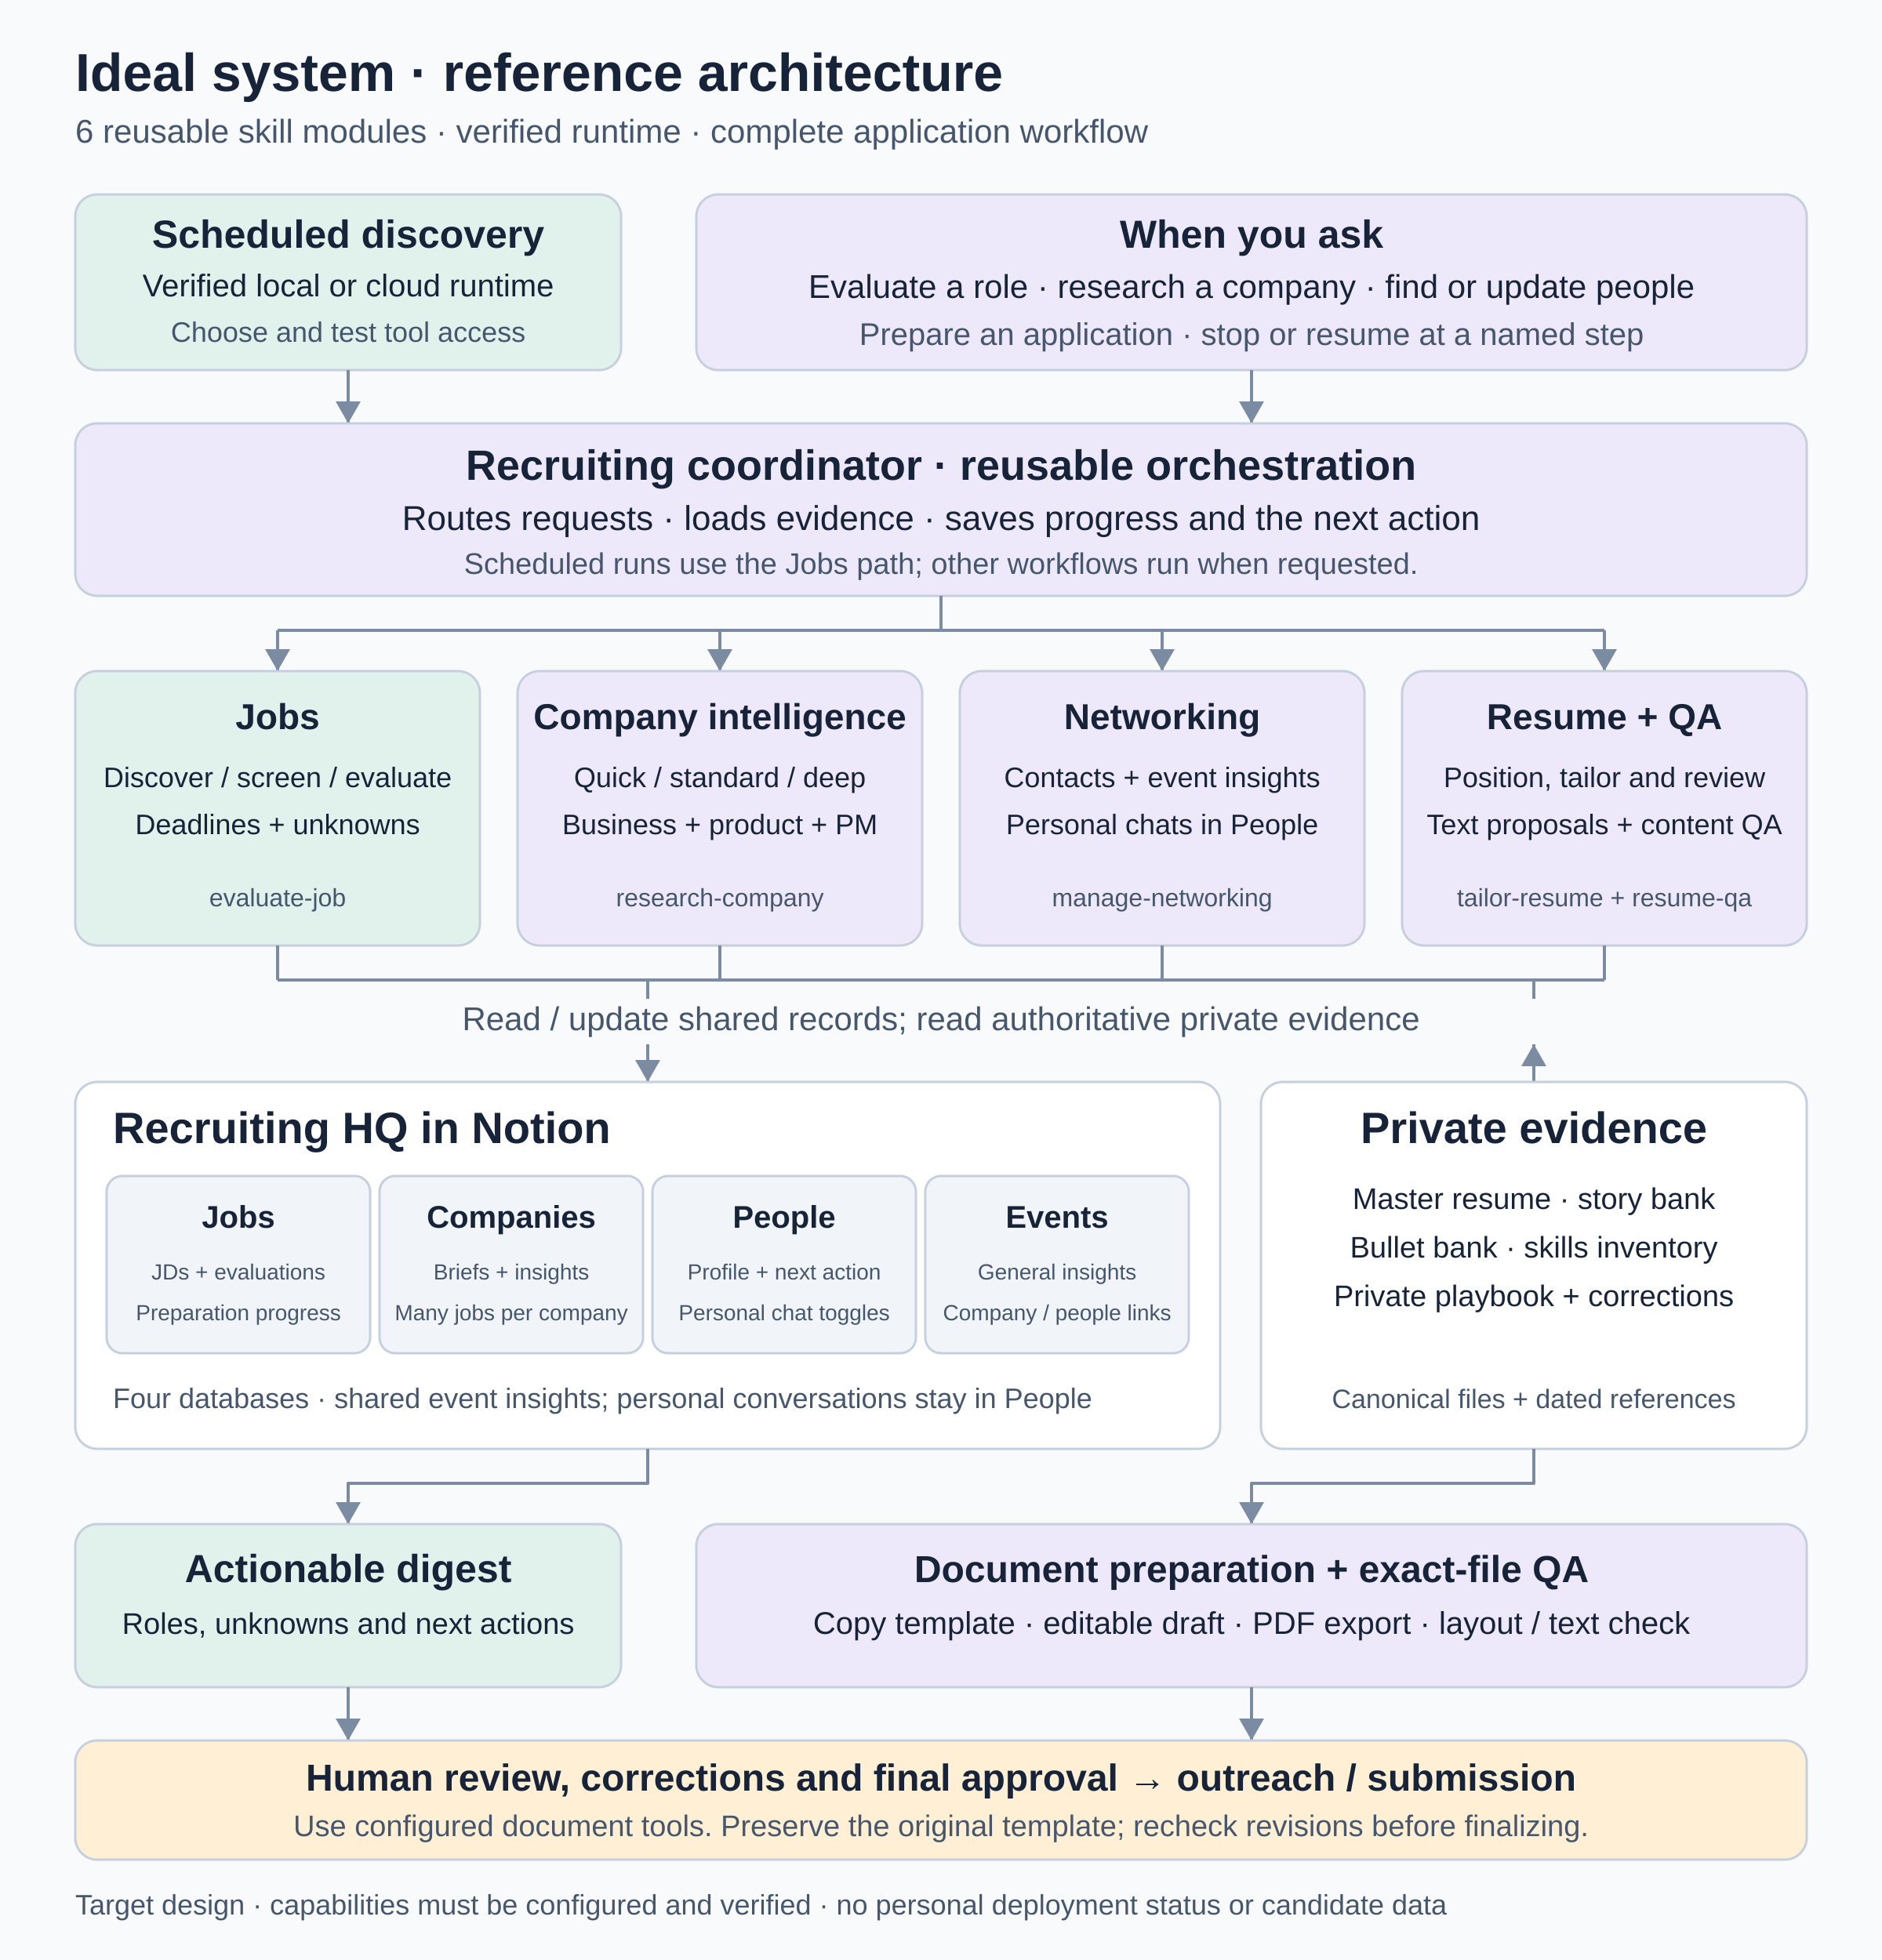
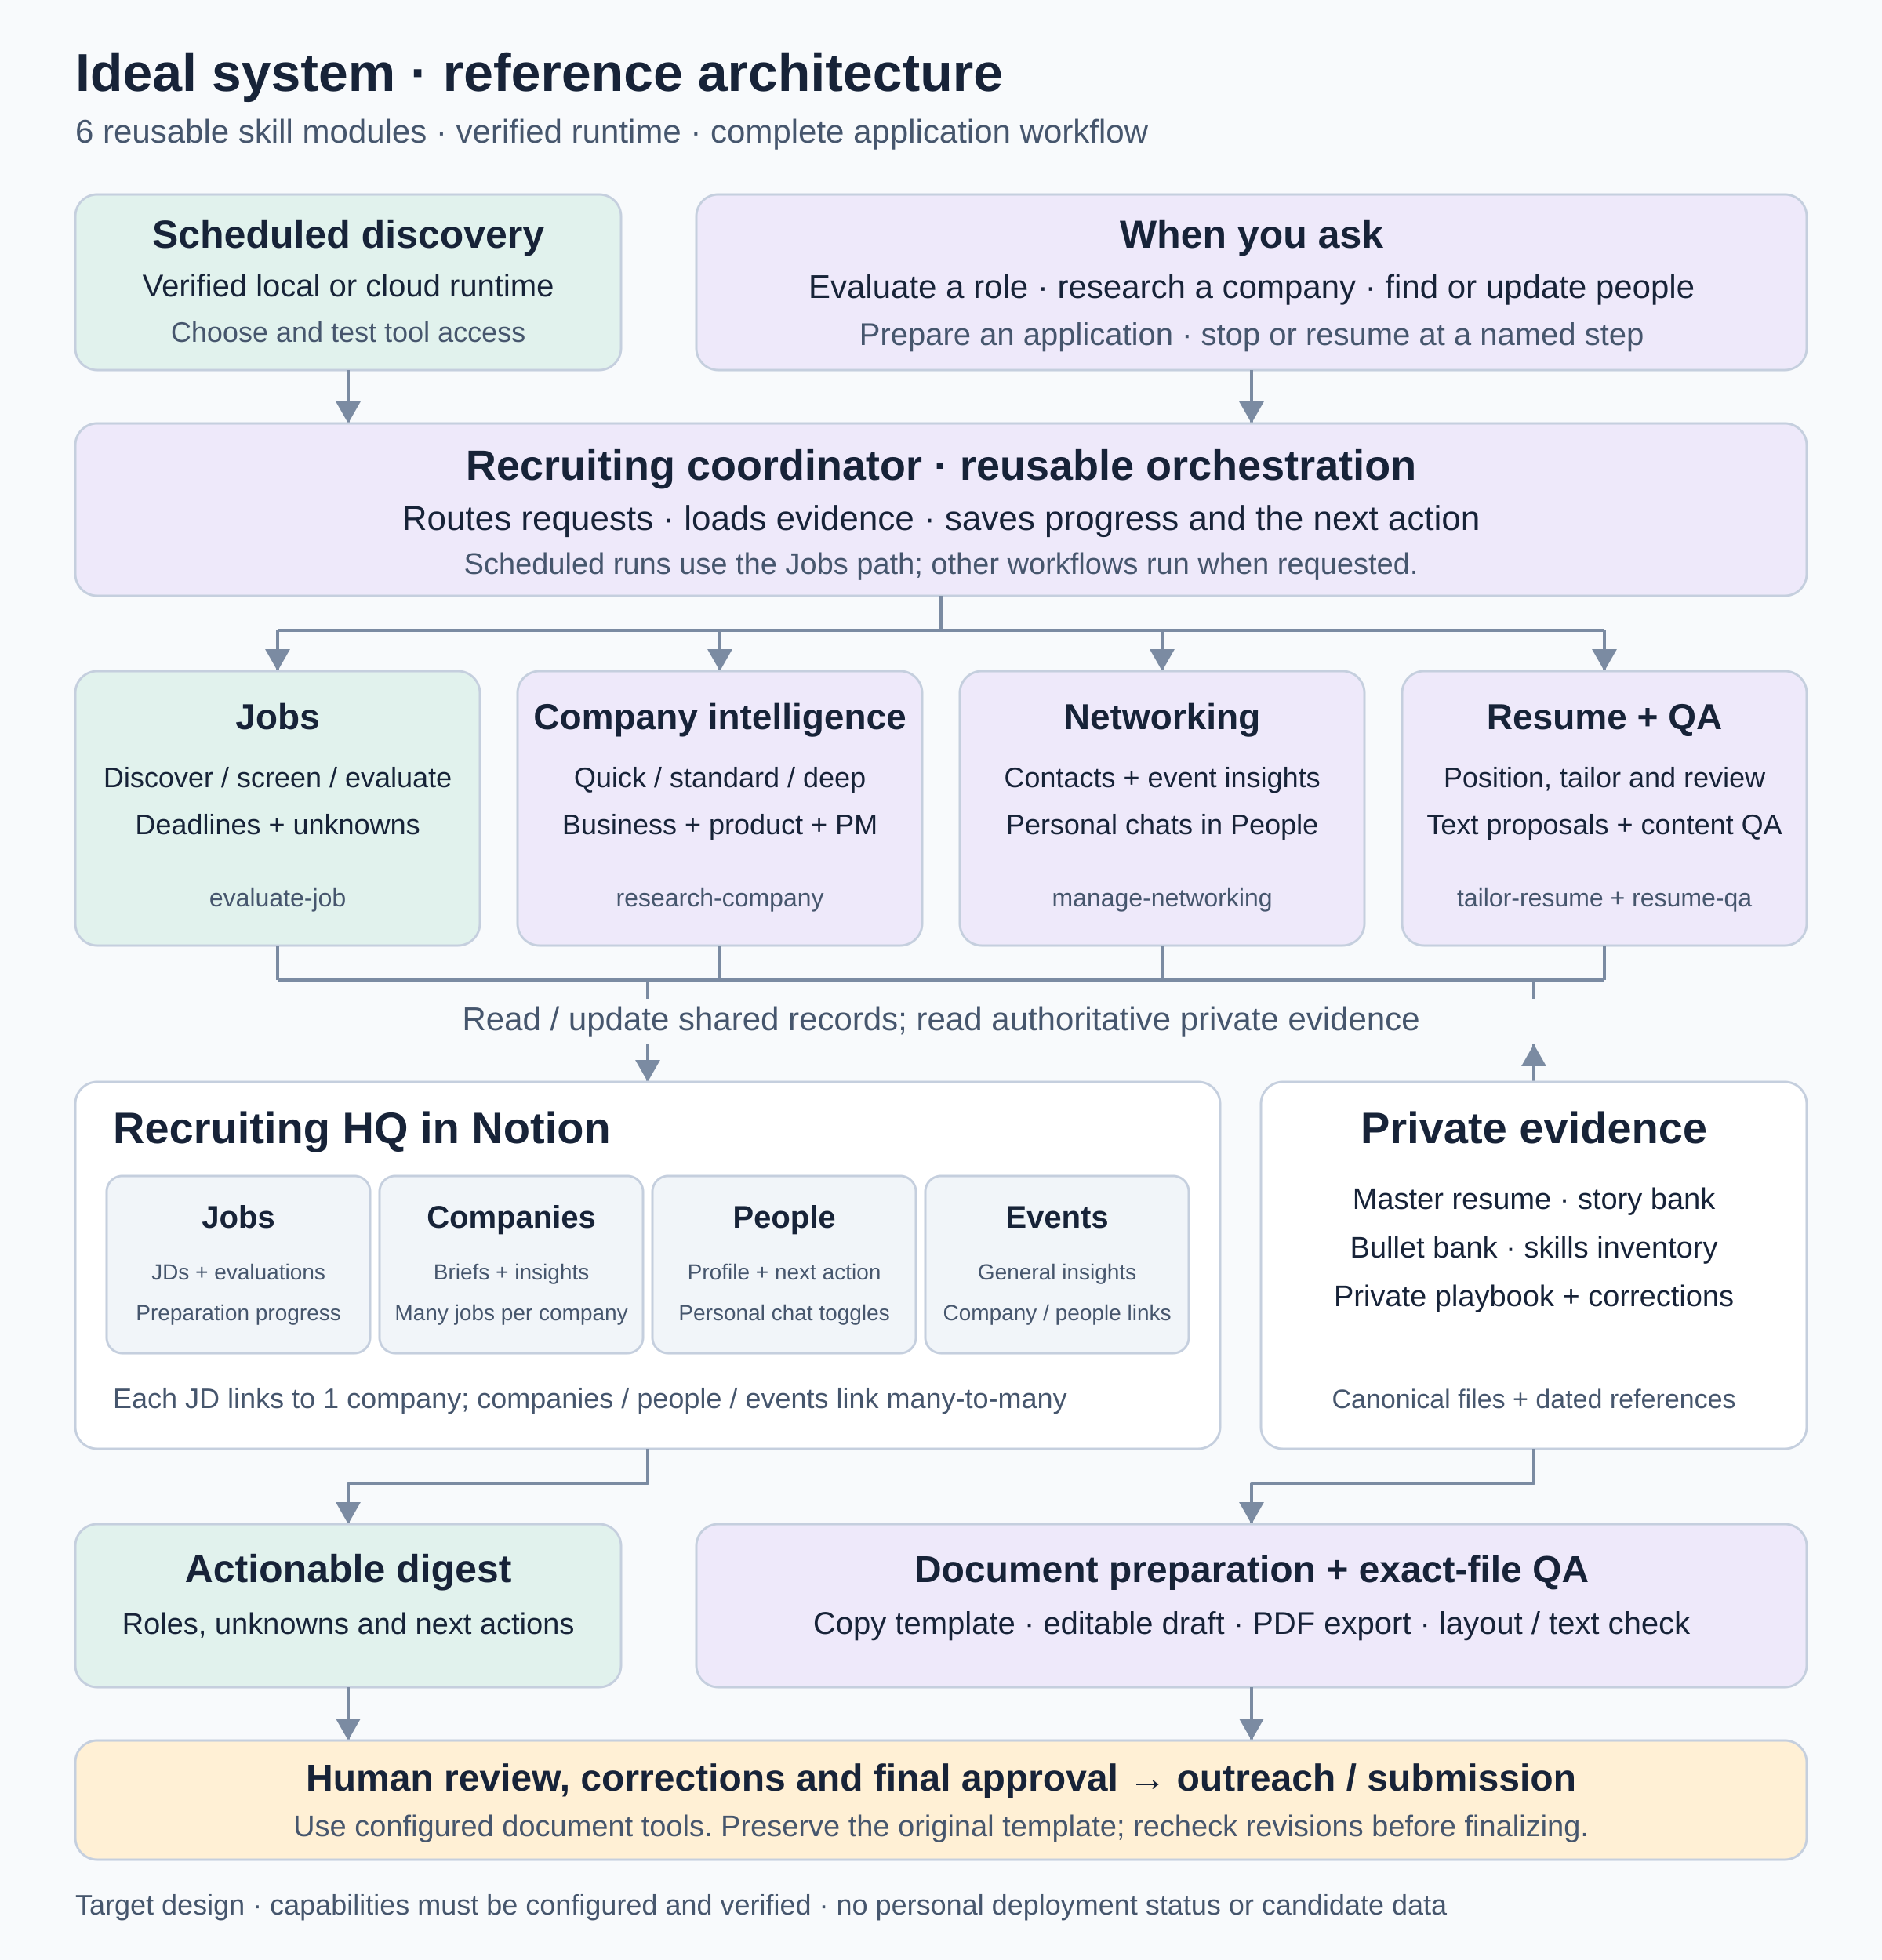
<svg xmlns="http://www.w3.org/2000/svg" width="1200" height="1250" viewBox="0 0 1200 1250" role="img" aria-labelledby="title desc">
  <defs>
    <marker id="arrow" markerWidth="8" markerHeight="8" refX="7" refY="4" orient="auto-start-reverse">
      <path d="M0 0L7 4L0 8" fill="#7b8ba2" />
    </marker>
  </defs>
  <rect x="0" y="0" width="1200" height="1250" rx="0" fill="#f8fafc" stroke="#f8fafc" stroke-width="1.5" />
  <text x="48" y="58" fill="#172338" font-family="Arial, Helvetica, sans-serif" font-size="34" font-weight="600" text-anchor="start">Ideal system · reference architecture</text>
  <text x="48" y="91" fill="#46566d" font-family="Arial, Helvetica, sans-serif" font-size="21" font-weight="400" text-anchor="start">6 reusable skill modules · verified runtime · complete application workflow</text>
  <rect x="48" y="124" width="348" height="112" rx="14" fill="#e1f2ed" stroke="#c5cfde" stroke-width="1.5" />
  <text x="222" y="158" fill="#172338" font-family="Arial, Helvetica, sans-serif" font-size="25" font-weight="600" text-anchor="middle">Scheduled discovery</text>
  <text x="222" y="189" fill="#172338" font-family="Arial, Helvetica, sans-serif" font-size="20" font-weight="400" text-anchor="middle">Verified local or cloud runtime</text>
  <text x="222" y="218" fill="#46566d" font-family="Arial, Helvetica, sans-serif" font-size="18" font-weight="400" text-anchor="middle">Choose and test tool access</text>
  <rect x="444" y="124" width="708" height="112" rx="14" fill="#eee9fa" stroke="#c5cfde" stroke-width="1.5" />
  <text x="798" y="158" fill="#172338" font-family="Arial, Helvetica, sans-serif" font-size="25" font-weight="600" text-anchor="middle">When you ask</text>
  <text x="798" y="190" fill="#172338" font-family="Arial, Helvetica, sans-serif" font-size="21" font-weight="400" text-anchor="middle">Evaluate a role · research a company · find or update people</text>
  <text x="798" y="220" fill="#46566d" font-family="Arial, Helvetica, sans-serif" font-size="20" font-weight="400" text-anchor="middle">Prepare an application · stop or resume at a named step</text>
  <path d="M222 236 L222 270" fill="none" stroke="#7b8ba2" stroke-width="2" stroke-linejoin="round" marker-end="url(#arrow)" />
  <path d="M798 236 L798 270" fill="none" stroke="#7b8ba2" stroke-width="2" stroke-linejoin="round" marker-end="url(#arrow)" />
  <rect x="48" y="270" width="1104" height="110" rx="14" fill="#eee9fa" stroke="#c5cfde" stroke-width="1.5" />
  <text x="600" y="306" fill="#172338" font-family="Arial, Helvetica, sans-serif" font-size="27" font-weight="600" text-anchor="middle">Recruiting coordinator · reusable orchestration</text>
  <text x="600" y="338" fill="#172338" font-family="Arial, Helvetica, sans-serif" font-size="22" font-weight="400" text-anchor="middle">Routes requests · loads evidence · saves progress and the next action</text>
  <text x="600" y="366" fill="#46566d" font-family="Arial, Helvetica, sans-serif" font-size="19" font-weight="400" text-anchor="middle">Scheduled runs use the Jobs path; other workflows run when requested.</text>
  <path d="M600 380 L600 402" fill="none" stroke="#7b8ba2" stroke-width="2" stroke-linejoin="round" />
  <path d="M177 402 L1023 402" fill="none" stroke="#7b8ba2" stroke-width="2" stroke-linejoin="round" />
  <path d="M177 402 L177 428" fill="none" stroke="#7b8ba2" stroke-width="2" stroke-linejoin="round" marker-end="url(#arrow)" />
  <path d="M459 402 L459 428" fill="none" stroke="#7b8ba2" stroke-width="2" stroke-linejoin="round" marker-end="url(#arrow)" />
  <path d="M741 402 L741 428" fill="none" stroke="#7b8ba2" stroke-width="2" stroke-linejoin="round" marker-end="url(#arrow)" />
  <path d="M1023 402 L1023 428" fill="none" stroke="#7b8ba2" stroke-width="2" stroke-linejoin="round" marker-end="url(#arrow)" />
  <rect x="48" y="428" width="258" height="175" rx="14" fill="#e1f2ed" stroke="#c5cfde" stroke-width="1.5" />
  <text x="177" y="465" fill="#172338" font-family="Arial, Helvetica, sans-serif" font-size="23" font-weight="600" text-anchor="middle">Jobs</text>
  <text x="177" y="502" fill="#172338" font-family="Arial, Helvetica, sans-serif" font-size="18" font-weight="400" text-anchor="middle">Discover / screen / evaluate</text>
  <text x="177" y="532" fill="#172338" font-family="Arial, Helvetica, sans-serif" font-size="18" font-weight="400" text-anchor="middle">Deadlines + unknowns</text>
  <text x="177" y="578" fill="#46566d" font-family="Arial, Helvetica, sans-serif" font-size="16" font-weight="400" text-anchor="middle">evaluate-job</text>
  <path d="M177 603 L177 625" fill="none" stroke="#7b8ba2" stroke-width="2" stroke-linejoin="round" />
  <rect x="330" y="428" width="258" height="175" rx="14" fill="#eee9fa" stroke="#c5cfde" stroke-width="1.5" />
  <text x="459" y="465" fill="#172338" font-family="Arial, Helvetica, sans-serif" font-size="23" font-weight="600" text-anchor="middle">Company intelligence</text>
  <text x="459" y="502" fill="#172338" font-family="Arial, Helvetica, sans-serif" font-size="18" font-weight="400" text-anchor="middle">Quick / standard / deep</text>
  <text x="459" y="532" fill="#172338" font-family="Arial, Helvetica, sans-serif" font-size="18" font-weight="400" text-anchor="middle">Business + product + PM</text>
  <text x="459" y="578" fill="#46566d" font-family="Arial, Helvetica, sans-serif" font-size="16" font-weight="400" text-anchor="middle">research-company</text>
  <path d="M459 603 L459 625" fill="none" stroke="#7b8ba2" stroke-width="2" stroke-linejoin="round" />
  <rect x="612" y="428" width="258" height="175" rx="14" fill="#eee9fa" stroke="#c5cfde" stroke-width="1.5" />
  <text x="741" y="465" fill="#172338" font-family="Arial, Helvetica, sans-serif" font-size="23" font-weight="600" text-anchor="middle">Networking</text>
  <text x="741" y="502" fill="#172338" font-family="Arial, Helvetica, sans-serif" font-size="18" font-weight="400" text-anchor="middle">Contacts + event insights</text>
  <text x="741" y="532" fill="#172338" font-family="Arial, Helvetica, sans-serif" font-size="18" font-weight="400" text-anchor="middle">Personal chats in People</text>
  <text x="741" y="578" fill="#46566d" font-family="Arial, Helvetica, sans-serif" font-size="16" font-weight="400" text-anchor="middle">manage-networking</text>
  <path d="M741 603 L741 625" fill="none" stroke="#7b8ba2" stroke-width="2" stroke-linejoin="round" />
  <rect x="894" y="428" width="258" height="175" rx="14" fill="#eee9fa" stroke="#c5cfde" stroke-width="1.5" />
  <text x="1023" y="465" fill="#172338" font-family="Arial, Helvetica, sans-serif" font-size="23" font-weight="600" text-anchor="middle">Resume + QA</text>
  <text x="1023" y="502" fill="#172338" font-family="Arial, Helvetica, sans-serif" font-size="18" font-weight="400" text-anchor="middle">Position, tailor and review</text>
  <text x="1023" y="532" fill="#172338" font-family="Arial, Helvetica, sans-serif" font-size="18" font-weight="400" text-anchor="middle">Text proposals + content QA</text>
  <text x="1023" y="578" fill="#46566d" font-family="Arial, Helvetica, sans-serif" font-size="16" font-weight="400" text-anchor="middle">tailor-resume + resume-qa</text>
  <path d="M1023 603 L1023 625" fill="none" stroke="#7b8ba2" stroke-width="2" stroke-linejoin="round" />
  <path d="M177 625 L1023 625" fill="none" stroke="#7b8ba2" stroke-width="2" stroke-linejoin="round" />
  <text x="600" y="657" fill="#46566d" font-family="Arial, Helvetica, sans-serif" font-size="21" font-weight="400" text-anchor="middle">Read / update shared records; read authoritative private evidence</text>
  <path d="M413 625 L413 637" fill="none" stroke="#7b8ba2" stroke-width="2" stroke-linejoin="round" />
  <path d="M413 666 L413 690" fill="none" stroke="#7b8ba2" stroke-width="2" stroke-linejoin="round" marker-end="url(#arrow)" />
  <path d="M978 625 L978 637" fill="none" stroke="#7b8ba2" stroke-width="2" stroke-linejoin="round" />
  <path d="M978 690 L978 666" fill="none" stroke="#7b8ba2" stroke-width="2" stroke-linejoin="round" marker-end="url(#arrow)" />
  <rect x="48" y="690" width="730" height="234" rx="14" fill="#ffffff" stroke="#c5cfde" stroke-width="1.5" />
  <text x="72" y="729" fill="#172338" font-family="Arial, Helvetica, sans-serif" font-size="28" font-weight="600" text-anchor="start">Recruiting HQ in Notion</text>
  <rect x="68" y="750" width="168" height="113" rx="10" fill="#f1f5f9" stroke="#c5cfde" stroke-width="1.5" />
  <text x="152" y="783" fill="#172338" font-family="Arial, Helvetica, sans-serif" font-size="20" font-weight="600" text-anchor="middle">Jobs</text>
  <text x="152" y="816" fill="#46566d" font-family="Arial, Helvetica, sans-serif" font-size="14" font-weight="400" text-anchor="middle">JDs + evaluations</text>
  <text x="152" y="842" fill="#46566d" font-family="Arial, Helvetica, sans-serif" font-size="14" font-weight="400" text-anchor="middle">Preparation progress</text>
  <rect x="242" y="750" width="168" height="113" rx="10" fill="#f1f5f9" stroke="#c5cfde" stroke-width="1.5" />
  <text x="326" y="783" fill="#172338" font-family="Arial, Helvetica, sans-serif" font-size="20" font-weight="600" text-anchor="middle">Companies</text>
  <text x="326" y="816" fill="#46566d" font-family="Arial, Helvetica, sans-serif" font-size="14" font-weight="400" text-anchor="middle">Briefs + insights</text>
  <text x="326" y="842" fill="#46566d" font-family="Arial, Helvetica, sans-serif" font-size="14" font-weight="400" text-anchor="middle">Many jobs per company</text>
  <rect x="416" y="750" width="168" height="113" rx="10" fill="#f1f5f9" stroke="#c5cfde" stroke-width="1.5" />
  <text x="500" y="783" fill="#172338" font-family="Arial, Helvetica, sans-serif" font-size="20" font-weight="600" text-anchor="middle">People</text>
  <text x="500" y="816" fill="#46566d" font-family="Arial, Helvetica, sans-serif" font-size="14" font-weight="400" text-anchor="middle">Profile + next action</text>
  <text x="500" y="842" fill="#46566d" font-family="Arial, Helvetica, sans-serif" font-size="14" font-weight="400" text-anchor="middle">Personal chat toggles</text>
  <rect x="590" y="750" width="168" height="113" rx="10" fill="#f1f5f9" stroke="#c5cfde" stroke-width="1.5" />
  <text x="674" y="783" fill="#172338" font-family="Arial, Helvetica, sans-serif" font-size="20" font-weight="600" text-anchor="middle">Events</text>
  <text x="674" y="816" fill="#46566d" font-family="Arial, Helvetica, sans-serif" font-size="14" font-weight="400" text-anchor="middle">General insights</text>
  <text x="674" y="842" fill="#46566d" font-family="Arial, Helvetica, sans-serif" font-size="14" font-weight="400" text-anchor="middle">Company / people links</text>
-   <text x="72" y="898" fill="#46566d" font-family="Arial, Helvetica, sans-serif" font-size="18" font-weight="400" text-anchor="start">Four databases · shared event insights; personal conversations stay in People</text>
+   <text x="72" y="898" fill="#46566d" font-family="Arial, Helvetica, sans-serif" font-size="18" font-weight="400" text-anchor="start">Each JD links to 1 company; companies / people / events link many-to-many</text>
  <rect x="804" y="690" width="348" height="234" rx="14" fill="#ffffff" stroke="#c5cfde" stroke-width="1.5" />
  <text x="978" y="729" fill="#172338" font-family="Arial, Helvetica, sans-serif" font-size="28" font-weight="600" text-anchor="middle">Private evidence</text>
  <text x="978" y="771" fill="#172338" font-family="Arial, Helvetica, sans-serif" font-size="19" font-weight="400" text-anchor="middle">Master resume · story bank</text>
  <text x="978" y="802" fill="#172338" font-family="Arial, Helvetica, sans-serif" font-size="19" font-weight="400" text-anchor="middle">Bullet bank · skills inventory</text>
  <text x="978" y="833" fill="#172338" font-family="Arial, Helvetica, sans-serif" font-size="19" font-weight="400" text-anchor="middle">Private playbook + corrections</text>
  <text x="978" y="898" fill="#46566d" font-family="Arial, Helvetica, sans-serif" font-size="17" font-weight="400" text-anchor="middle">Canonical files + dated references</text>
  <path d="M413 924 L413 946 L222 946 L222 972" fill="none" stroke="#7b8ba2" stroke-width="2" stroke-linejoin="round" marker-end="url(#arrow)" />
  <rect x="48" y="972" width="348" height="104" rx="14" fill="#e1f2ed" stroke="#c5cfde" stroke-width="1.5" />
  <text x="222" y="1009" fill="#172338" font-family="Arial, Helvetica, sans-serif" font-size="25" font-weight="600" text-anchor="middle">Actionable digest</text>
  <text x="222" y="1042" fill="#172338" font-family="Arial, Helvetica, sans-serif" font-size="19" font-weight="400" text-anchor="middle">Roles, unknowns and next actions</text>
  <path d="M978 924 L978 946 L798 946 L798 972" fill="none" stroke="#7b8ba2" stroke-width="2" stroke-linejoin="round" marker-end="url(#arrow)" />
  <rect x="444" y="972" width="708" height="104" rx="14" fill="#eee9fa" stroke="#c5cfde" stroke-width="1.5" />
  <text x="798" y="1009" fill="#172338" font-family="Arial, Helvetica, sans-serif" font-size="24" font-weight="600" text-anchor="middle">Document preparation + exact-file QA</text>
  <text x="798" y="1042" fill="#172338" font-family="Arial, Helvetica, sans-serif" font-size="20" font-weight="400" text-anchor="middle">Copy template · editable draft · PDF export · layout / text check</text>
  <path d="M222 1076 L222 1110" fill="none" stroke="#7b8ba2" stroke-width="2" stroke-linejoin="round" marker-end="url(#arrow)" />
  <path d="M798 1076 L798 1110" fill="none" stroke="#7b8ba2" stroke-width="2" stroke-linejoin="round" marker-end="url(#arrow)" />
  <rect x="48" y="1110" width="1104" height="76" rx="14" fill="#fff0d5" stroke="#c5cfde" stroke-width="1.5" />
  <text x="600" y="1142" fill="#172338" font-family="Arial, Helvetica, sans-serif" font-size="24" font-weight="600" text-anchor="middle">Human review, corrections and final approval → outreach / submission</text>
  <text x="600" y="1171" fill="#46566d" font-family="Arial, Helvetica, sans-serif" font-size="19" font-weight="400" text-anchor="middle">Use configured document tools. Preserve the original template; recheck revisions before finalizing.</text>
  <text x="48" y="1221" fill="#46566d" font-family="Arial, Helvetica, sans-serif" font-size="18" font-weight="400" text-anchor="start">Target design · capabilities must be configured and verified · no personal deployment status or candidate data</text>
</svg>
